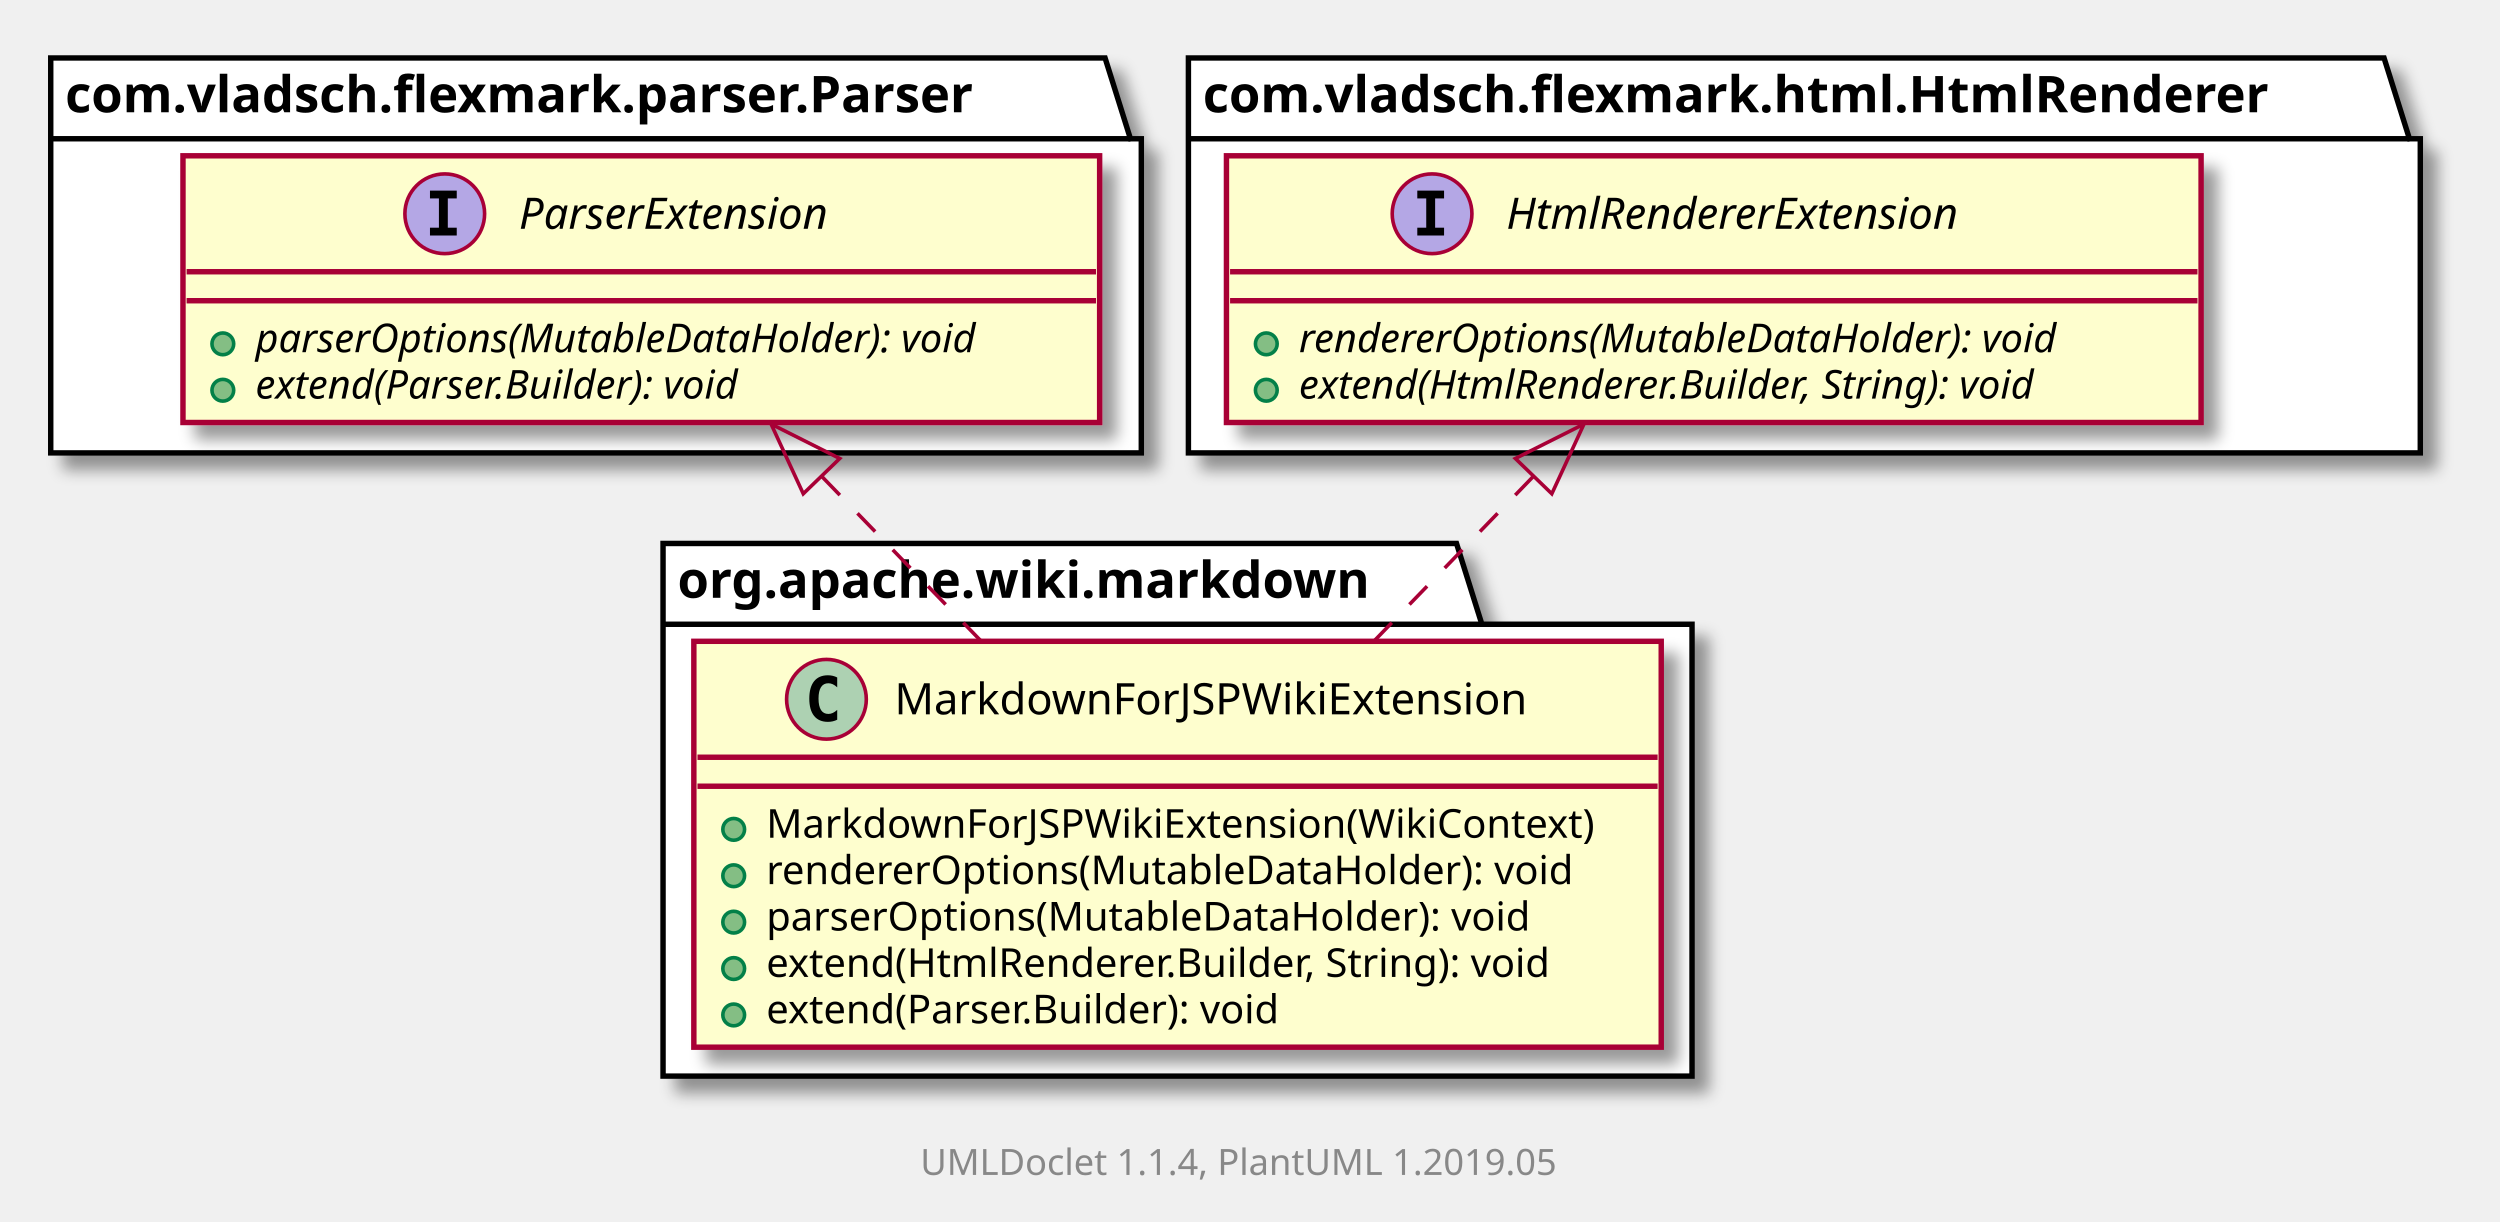
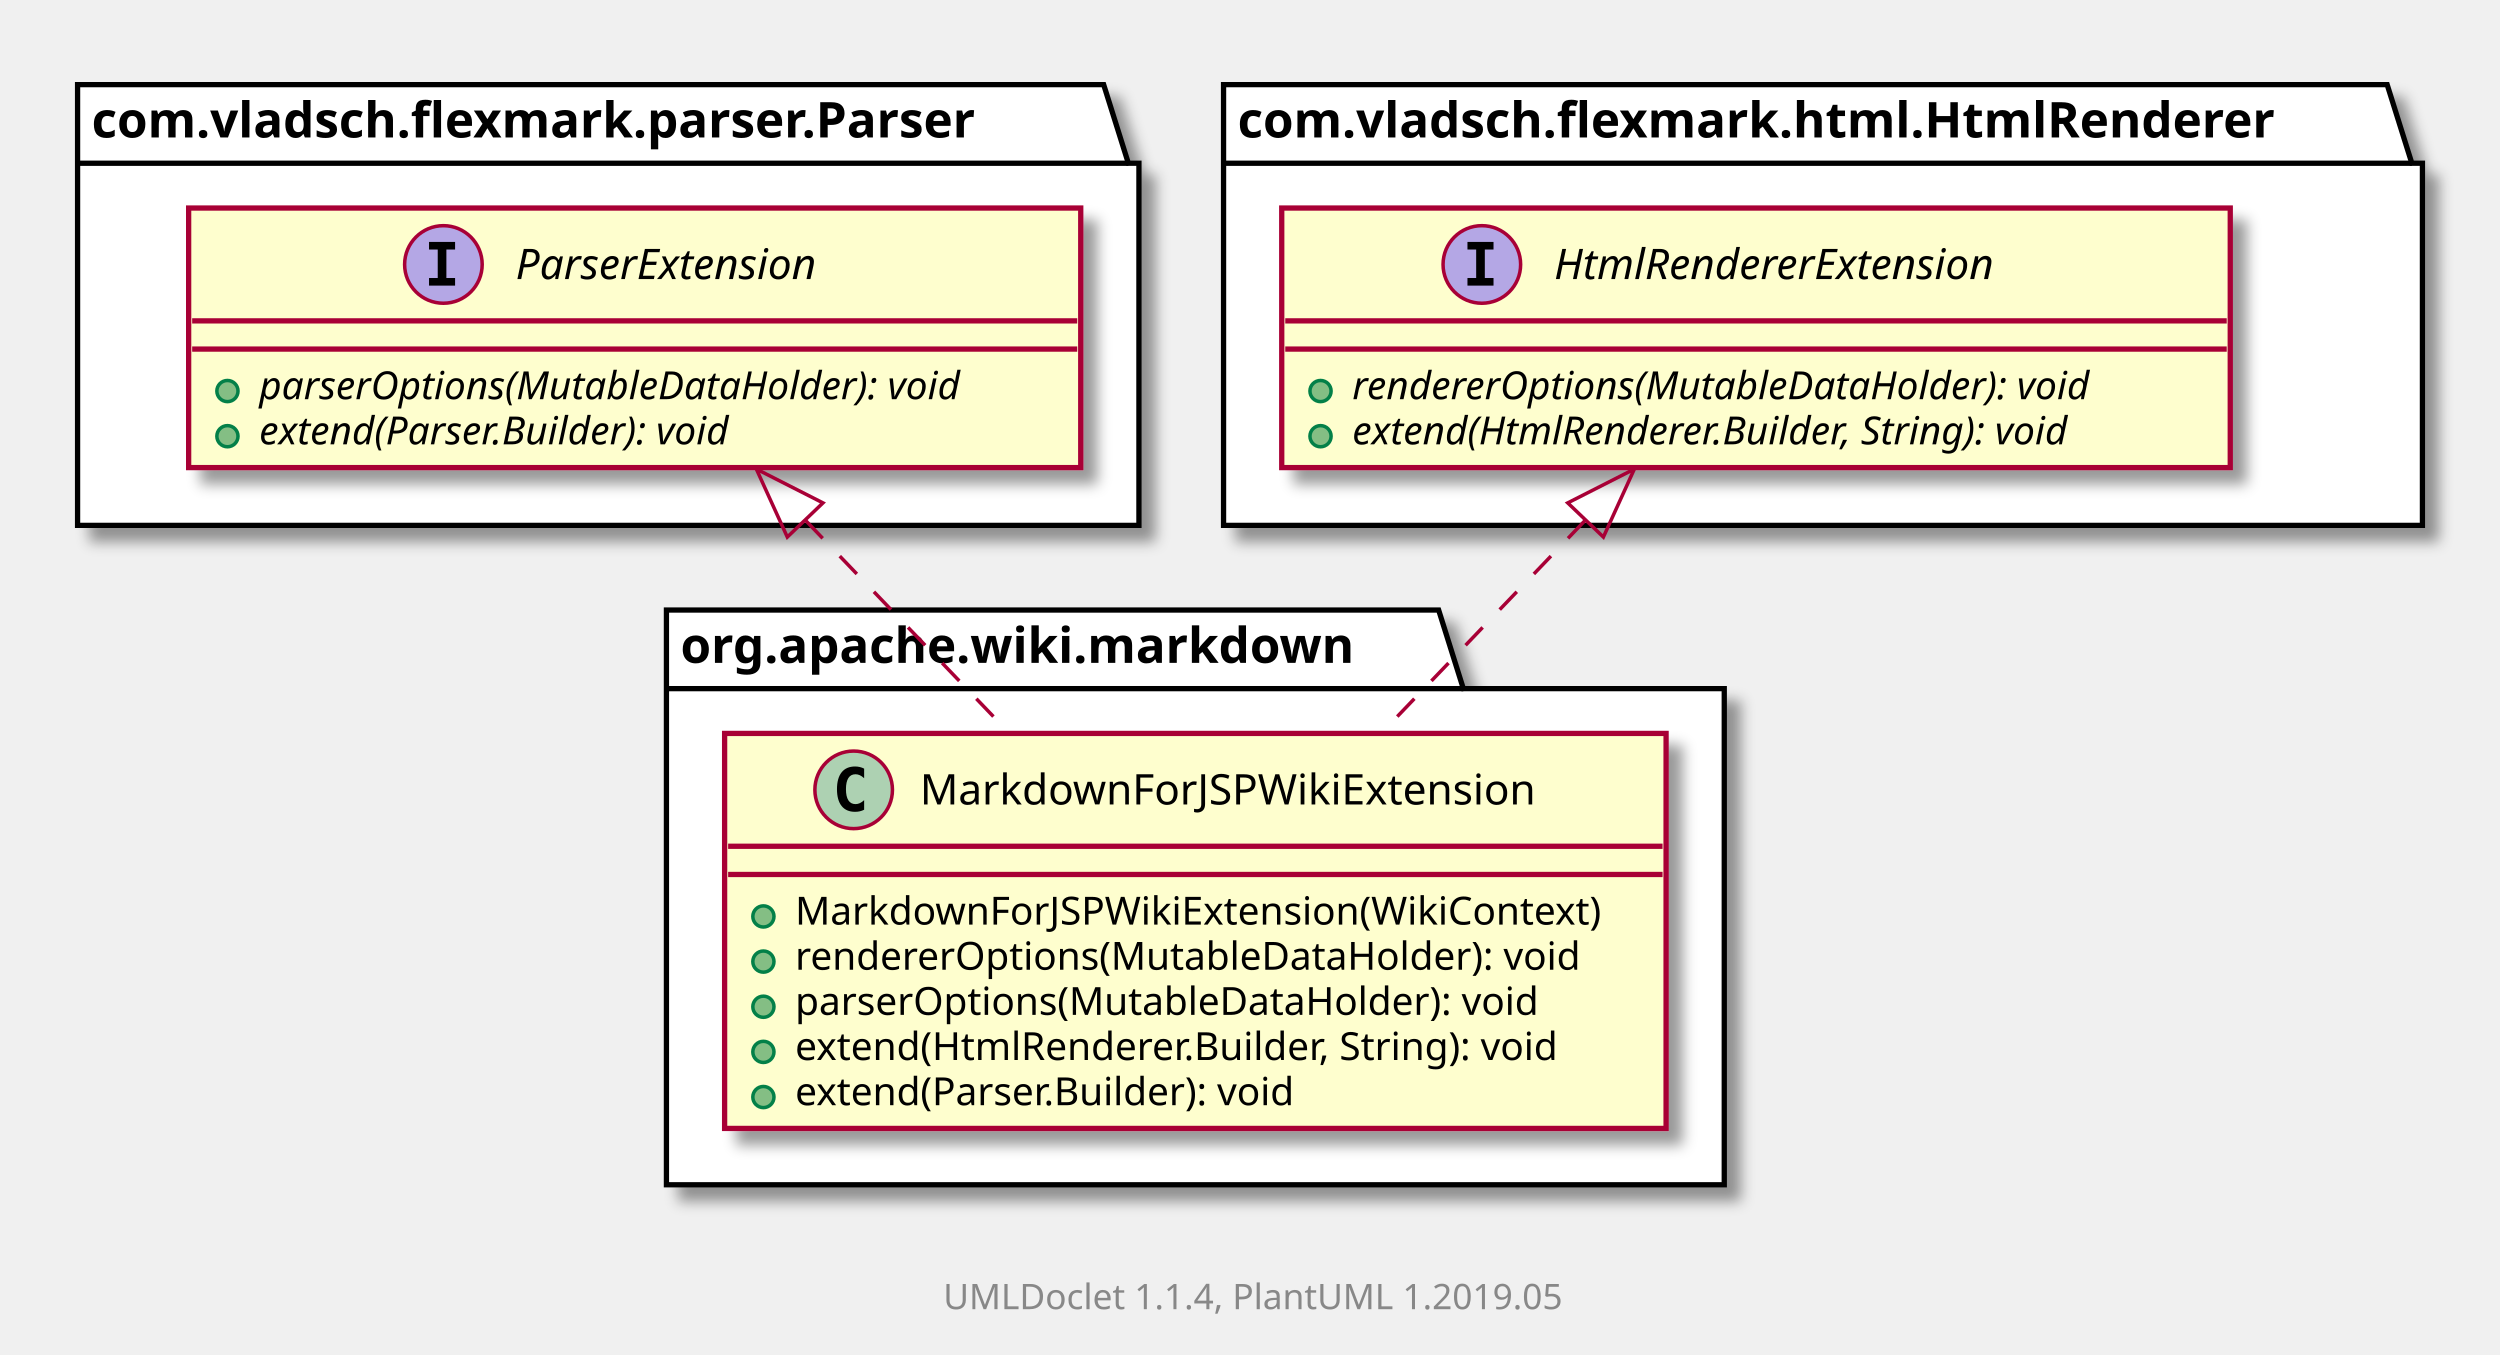
- <svg xmlns="http://www.w3.org/2000/svg" xmlns:xlink="http://www.w3.org/1999/xlink" contentScriptType="application/ecmascript" contentStyleType="text/css" height="337px" preserveAspectRatio="none" style="width:690px;height:337px;" version="1.1" viewBox="0 0 690 337" width="690px" zoomAndPan="magnify">
+ <svg xmlns="http://www.w3.org/2000/svg" xmlns:xlink="http://www.w3.org/1999/xlink" contentScriptType="application/ecmascript" contentStyleType="text/css" height="384px" preserveAspectRatio="none" style="width:709px;height:384px;" version="1.1" viewBox="0 0 709 384" width="709px" zoomAndPan="magnify">
  <defs>
    <filter height="300%" id="f1c4auvg08jps9" width="300%" x="-1" y="-1">
      <feGaussianBlur result="blurOut" stdDeviation="2.0" />
      <feColorMatrix in="blurOut" result="blurOut2" type="matrix" values="0 0 0 0 0 0 0 0 0 0 0 0 0 0 0 0 0 0 .4 0" />
      <feOffset dx="4.0" dy="4.0" in="blurOut2" result="blurOut3" />
      <feBlend in="SourceGraphic" in2="blurOut3" mode="normal" />
    </filter>
  </defs>
  <g>
-     <polygon fill="#FFFFFF" filter="url(#f1c4auvg08jps9)" points="183,150,402,150,409,172.297,467,172.297,467,297,183,297,183,150" style="stroke: #000000; stroke-width: 1.5;" />
-     <line style="stroke: #000000; stroke-width: 1.5;" x1="183" x2="409" y1="172.297" y2="172.297" />
-     <text fill="#000000" font-family="sans-serif" font-size="14" font-weight="bold" lengthAdjust="spacingAndGlyphs" textLength="213" x="187" y="164.995">org.apache.wiki.markdown</text>
-     <polygon fill="#FFFFFF" filter="url(#f1c4auvg08jps9)" points="14,16,305,16,312,38.297,315,38.297,315,125,14,125,14,16" style="stroke: #000000; stroke-width: 1.5;" />
-     <line style="stroke: #000000; stroke-width: 1.5;" x1="14" x2="312" y1="38.297" y2="38.297" />
-     <text fill="#000000" font-family="sans-serif" font-size="14" font-weight="bold" lengthAdjust="spacingAndGlyphs" textLength="285" x="18" y="30.995">com.vladsch.flexmark.parser.Parser</text>
-     <polygon fill="#FFFFFF" filter="url(#f1c4auvg08jps9)" points="328,16,658,16,665,38.297,668,38.297,668,125,328,125,328,16" style="stroke: #000000; stroke-width: 1.5;" />
-     <line style="stroke: #000000; stroke-width: 1.5;" x1="328" x2="665" y1="38.297" y2="38.297" />
-     <text fill="#000000" font-family="sans-serif" font-size="14" font-weight="bold" lengthAdjust="spacingAndGlyphs" textLength="324" x="332" y="30.995">com.vladsch.flexmark.html.HtmlRenderer</text>
+     <polygon fill="#FFFFFF" filter="url(#f1c4auvg08jps9)" points="189,173,408,173,415,195.297,489,195.297,489,336,189,336,189,173" style="stroke: #000000; stroke-width: 1.5;" />
+     <line style="stroke: #000000; stroke-width: 1.5;" x1="189" x2="415" y1="195.297" y2="195.297" />
+     <text fill="#000000" font-family="sans-serif" font-size="14" font-weight="bold" lengthAdjust="spacingAndGlyphs" textLength="213" x="193" y="187.995">org.apache.wiki.markdown</text>
+     <polygon fill="#FFFFFF" filter="url(#f1c4auvg08jps9)" points="22,24,313,24,320,46.297,323,46.297,323,149,22,149,22,24" style="stroke: #000000; stroke-width: 1.5;" />
+     <line style="stroke: #000000; stroke-width: 1.5;" x1="22" x2="320" y1="46.297" y2="46.297" />
+     <text fill="#000000" font-family="sans-serif" font-size="14" font-weight="bold" lengthAdjust="spacingAndGlyphs" textLength="285" x="26" y="38.995">com.vladsch.flexmark.parser.Parser</text>
+     <polygon fill="#FFFFFF" filter="url(#f1c4auvg08jps9)" points="347,24,677,24,684,46.297,687,46.297,687,149,347,149,347,24" style="stroke: #000000; stroke-width: 1.5;" />
+     <line style="stroke: #000000; stroke-width: 1.5;" x1="347" x2="684" y1="46.297" y2="46.297" />
+     <text fill="#000000" font-family="sans-serif" font-size="14" font-weight="bold" lengthAdjust="spacingAndGlyphs" textLength="324" x="351" y="38.995">com.vladsch.flexmark.html.HtmlRenderer</text>
    <a href="MarkdownForJSPWikiExtension.html" target="_top" xlink:actuate="onRequest" xlink:show="new" xlink:title="MarkdownForJSPWikiExtension.html" xlink:type="simple">
-       <rect fill="#FEFECE" filter="url(#f1c4auvg08jps9)" height="112.023" id="org.apache.wiki.markdown.MarkdownForJSPWikiExtension" style="stroke: #A80036; stroke-width: 1.5;" width="267" x="191.5" y="177" />
-       <ellipse cx="228.1" cy="193" fill="#ADD1B2" rx="11" ry="11" style="stroke: #A80036; stroke-width: 1.0;" />
-       <path d="M231.069,198.641 Q230.491,198.938 229.85,199.086 Q229.209,199.234 228.506,199.234 Q226.006,199.234 224.686,197.586 Q223.366,195.938 223.366,192.812 Q223.366,189.688 224.686,188.031 Q226.006,186.375 228.506,186.375 Q229.209,186.375 229.858,186.531 Q230.506,186.688 231.069,186.984 L231.069,189.703 Q230.444,189.125 229.85,188.852 Q229.256,188.578 228.631,188.578 Q227.287,188.578 226.6,189.648 Q225.912,190.719 225.912,192.812 Q225.912,194.906 226.6,195.977 Q227.287,197.047 228.631,197.047 Q229.256,197.047 229.85,196.773 Q230.444,196.5 231.069,195.922 L231.069,198.641 Z " />
-       <text fill="#000000" font-family="sans-serif" font-size="12" lengthAdjust="spacingAndGlyphs" textLength="187" x="246.9" y="197.154">MarkdownForJSPWikiExtension</text>
-       <line style="stroke: #A80036; stroke-width: 1.5;" x1="192.5" x2="457.5" y1="209" y2="209" />
-       <line style="stroke: #A80036; stroke-width: 1.5;" x1="192.5" x2="457.5" y1="217" y2="217" />
-       <ellipse cx="202.5" cy="228.902" fill="#84BE84" rx="3" ry="3" style="stroke: #038048; stroke-width: 1.0;" />
-       <text fill="#000000" font-family="sans-serif" font-size="11" lengthAdjust="spacingAndGlyphs" textLength="241" x="211.5" y="231.21">MarkdownForJSPWikiExtension(WikiContext)</text>
-       <ellipse cx="202.5" cy="241.707" fill="#84BE84" rx="3" ry="3" style="stroke: #038048; stroke-width: 1.0;" />
-       <text fill="#000000" font-family="sans-serif" font-size="11" lengthAdjust="spacingAndGlyphs" textLength="240" x="211.5" y="244.015">rendererOptions(MutableDataHolder): void</text>
-       <ellipse cx="202.5" cy="254.512" fill="#84BE84" rx="3" ry="3" style="stroke: #038048; stroke-width: 1.0;" />
-       <text fill="#000000" font-family="sans-serif" font-size="11" lengthAdjust="spacingAndGlyphs" textLength="228" x="211.5" y="256.82">parserOptions(MutableDataHolder): void</text>
-       <ellipse cx="202.5" cy="267.316" fill="#84BE84" rx="3" ry="3" style="stroke: #038048; stroke-width: 1.0;" />
-       <text fill="#000000" font-family="sans-serif" font-size="11" lengthAdjust="spacingAndGlyphs" textLength="241" x="211.5" y="269.625">extend(HtmlRenderer.Builder, String): void</text>
-       <ellipse cx="202.5" cy="280.121" fill="#84BE84" rx="3" ry="3" style="stroke: #038048; stroke-width: 1.0;" />
-       <text fill="#000000" font-family="sans-serif" font-size="11" lengthAdjust="spacingAndGlyphs" textLength="159" x="211.5" y="282.429">extend(Parser.Builder): void</text>
+       <rect fill="#FEFECE" filter="url(#f1c4auvg08jps9)" height="112.023" id="org.apache.wiki.markdown.MarkdownForJSPWikiExtension" style="stroke: #A80036; stroke-width: 1.5;" width="267" x="205.5" y="208" />
+       <ellipse cx="242.1" cy="224" fill="#ADD1B2" rx="11" ry="11" style="stroke: #A80036; stroke-width: 1.0;" />
+       <path d="M245.069,229.641 Q244.491,229.938 243.85,230.086 Q243.209,230.234 242.506,230.234 Q240.006,230.234 238.686,228.586 Q237.366,226.938 237.366,223.812 Q237.366,220.688 238.686,219.031 Q240.006,217.375 242.506,217.375 Q243.209,217.375 243.858,217.531 Q244.506,217.688 245.069,217.984 L245.069,220.703 Q244.444,220.125 243.85,219.852 Q243.256,219.578 242.631,219.578 Q241.287,219.578 240.6,220.648 Q239.912,221.719 239.912,223.812 Q239.912,225.906 240.6,226.977 Q241.287,228.047 242.631,228.047 Q243.256,228.047 243.85,227.773 Q244.444,227.5 245.069,226.922 L245.069,229.641 Z " />
+       <text fill="#000000" font-family="sans-serif" font-size="12" lengthAdjust="spacingAndGlyphs" textLength="187" x="260.9" y="228.154">MarkdownForJSPWikiExtension</text>
+       <line style="stroke: #A80036; stroke-width: 1.5;" x1="206.5" x2="471.5" y1="240" y2="240" />
+       <line style="stroke: #A80036; stroke-width: 1.5;" x1="206.5" x2="471.5" y1="248" y2="248" />
+       <ellipse cx="216.5" cy="259.902" fill="#84BE84" rx="3" ry="3" style="stroke: #038048; stroke-width: 1.0;" />
+       <text fill="#000000" font-family="sans-serif" font-size="11" lengthAdjust="spacingAndGlyphs" textLength="241" x="225.5" y="262.21">MarkdownForJSPWikiExtension(WikiContext)</text>
+       <ellipse cx="216.5" cy="272.707" fill="#84BE84" rx="3" ry="3" style="stroke: #038048; stroke-width: 1.0;" />
+       <text fill="#000000" font-family="sans-serif" font-size="11" lengthAdjust="spacingAndGlyphs" textLength="240" x="225.5" y="275.015">rendererOptions(MutableDataHolder): void</text>
+       <ellipse cx="216.5" cy="285.512" fill="#84BE84" rx="3" ry="3" style="stroke: #038048; stroke-width: 1.0;" />
+       <text fill="#000000" font-family="sans-serif" font-size="11" lengthAdjust="spacingAndGlyphs" textLength="228" x="225.5" y="287.82">parserOptions(MutableDataHolder): void</text>
+       <ellipse cx="216.5" cy="298.316" fill="#84BE84" rx="3" ry="3" style="stroke: #038048; stroke-width: 1.0;" />
+       <text fill="#000000" font-family="sans-serif" font-size="11" lengthAdjust="spacingAndGlyphs" textLength="241" x="225.5" y="300.625">extend(HtmlRenderer.Builder, String): void</text>
+       <ellipse cx="216.5" cy="311.121" fill="#84BE84" rx="3" ry="3" style="stroke: #038048; stroke-width: 1.0;" />
+       <text fill="#000000" font-family="sans-serif" font-size="11" lengthAdjust="spacingAndGlyphs" textLength="159" x="225.5" y="313.429">extend(Parser.Builder): void</text>
    </a>
-     <rect fill="#FEFECE" filter="url(#f1c4auvg08jps9)" height="73.609" id="com.vladsch.flexmark.parser.Parser.ParserExtension" style="stroke: #A80036; stroke-width: 1.5;" width="253" x="50.5" y="43" />
-     <ellipse cx="122.75" cy="59" fill="#B4A7E5" rx="11" ry="11" style="stroke: #A80036; stroke-width: 1.0;" />
-     <path d="M118.672,54.766 L118.672,52.609 L126.062,52.609 L126.062,54.766 L123.594,54.766 L123.594,62.844 L126.062,62.844 L126.062,65 L118.672,65 L118.672,62.844 L121.141,62.844 L121.141,54.766 L118.672,54.766 Z " />
-     <text fill="#000000" font-family="sans-serif" font-size="12" font-style="italic" lengthAdjust="spacingAndGlyphs" textLength="100" x="143.25" y="63.154">ParserExtension</text>
-     <line style="stroke: #A80036; stroke-width: 1.5;" x1="51.5" x2="302.5" y1="75" y2="75" />
-     <line style="stroke: #A80036; stroke-width: 1.5;" x1="51.5" x2="302.5" y1="83" y2="83" />
-     <ellipse cx="61.5" cy="94.902" fill="#84BE84" rx="3" ry="3" style="stroke: #038048; stroke-width: 1.0;" />
-     <text fill="#000000" font-family="sans-serif" font-size="11" font-style="italic" lengthAdjust="spacingAndGlyphs" textLength="227" x="70.5" y="97.21">parserOptions(MutableDataHolder): void</text>
-     <ellipse cx="61.5" cy="107.707" fill="#84BE84" rx="3" ry="3" style="stroke: #038048; stroke-width: 1.0;" />
-     <text fill="#000000" font-family="sans-serif" font-size="11" font-style="italic" lengthAdjust="spacingAndGlyphs" textLength="160" x="70.5" y="110.015">extend(Parser.Builder): void</text>
-     <rect fill="#FEFECE" filter="url(#f1c4auvg08jps9)" height="73.609" id="com.vladsch.flexmark.html.HtmlRenderer.HtmlRendererExtension" style="stroke: #A80036; stroke-width: 1.5;" width="269" x="338.5" y="43" />
-     <ellipse cx="395.25" cy="59" fill="#B4A7E5" rx="11" ry="11" style="stroke: #A80036; stroke-width: 1.0;" />
-     <path d="M391.172,54.766 L391.172,52.609 L398.562,52.609 L398.562,54.766 L396.094,54.766 L396.094,62.844 L398.562,62.844 L398.562,65 L391.172,65 L391.172,62.844 L393.641,62.844 L393.641,54.766 L391.172,54.766 Z " />
-     <text fill="#000000" font-family="sans-serif" font-size="12" font-style="italic" lengthAdjust="spacingAndGlyphs" textLength="147" x="415.75" y="63.154">HtmlRendererExtension</text>
-     <line style="stroke: #A80036; stroke-width: 1.5;" x1="339.5" x2="606.5" y1="75" y2="75" />
-     <line style="stroke: #A80036; stroke-width: 1.5;" x1="339.5" x2="606.5" y1="83" y2="83" />
-     <ellipse cx="349.5" cy="94.902" fill="#84BE84" rx="3" ry="3" style="stroke: #038048; stroke-width: 1.0;" />
-     <text fill="#000000" font-family="sans-serif" font-size="11" font-style="italic" lengthAdjust="spacingAndGlyphs" textLength="240" x="358.5" y="97.21">rendererOptions(MutableDataHolder): void</text>
-     <ellipse cx="349.5" cy="107.707" fill="#84BE84" rx="3" ry="3" style="stroke: #038048; stroke-width: 1.0;" />
-     <text fill="#000000" font-family="sans-serif" font-size="11" font-style="italic" lengthAdjust="spacingAndGlyphs" textLength="243" x="358.5" y="110.015">extend(HtmlRenderer.Builder, String): void</text>
-     <path d="M226.929,131.616 C241.011,146.173 256.398,162.08 270.721,176.887 " fill="none" id="com.vladsch.flexmark.parser.Parser.ParserExtension-org.apache.wiki.markdown.MarkdownForJSPWikiExtension" style="stroke: #A80036; stroke-width: 1.0; stroke-dasharray: 7.0,7.0;" />
-     <polygon fill="none" points="221.701,136.279,212.827,117.037,231.763,126.545,221.701,136.279" style="stroke: #A80036; stroke-width: 1.0;" />
-     <path d="M423.07,131.616 C408.989,146.173 393.602,162.08 379.279,176.887 " fill="none" id="com.vladsch.flexmark.html.HtmlRenderer.HtmlRendererExtension-org.apache.wiki.markdown.MarkdownForJSPWikiExtension" style="stroke: #A80036; stroke-width: 1.0; stroke-dasharray: 7.0,7.0;" />
-     <polygon fill="none" points="418.237,126.545,437.173,117.037,428.299,136.279,418.237,126.545" style="stroke: #A80036; stroke-width: 1.0;" />
-     <text fill="#888888" font-family="sans-serif" font-size="10" lengthAdjust="spacingAndGlyphs" textLength="186" x="254" y="324.282">UMLDoclet 1.1.4, PlantUML 1.2019.05</text>
+     <rect fill="#FEFECE" filter="url(#f1c4auvg08jps9)" height="73.609" id="com.vladsch.flexmark.parser.Parser.ParserExtension" style="stroke: #A80036; stroke-width: 1.5;" width="253" x="53.5" y="59" />
+     <ellipse cx="125.75" cy="75" fill="#B4A7E5" rx="11" ry="11" style="stroke: #A80036; stroke-width: 1.0;" />
+     <path d="M121.672,70.766 L121.672,68.609 L129.062,68.609 L129.062,70.766 L126.594,70.766 L126.594,78.844 L129.062,78.844 L129.062,81 L121.672,81 L121.672,78.844 L124.141,78.844 L124.141,70.766 L121.672,70.766 Z " />
+     <text fill="#000000" font-family="sans-serif" font-size="12" font-style="italic" lengthAdjust="spacingAndGlyphs" textLength="100" x="146.25" y="79.154">ParserExtension</text>
+     <line style="stroke: #A80036; stroke-width: 1.5;" x1="54.5" x2="305.5" y1="91" y2="91" />
+     <line style="stroke: #A80036; stroke-width: 1.5;" x1="54.5" x2="305.5" y1="99" y2="99" />
+     <ellipse cx="64.5" cy="110.902" fill="#84BE84" rx="3" ry="3" style="stroke: #038048; stroke-width: 1.0;" />
+     <text fill="#000000" font-family="sans-serif" font-size="11" font-style="italic" lengthAdjust="spacingAndGlyphs" textLength="227" x="73.5" y="113.21">parserOptions(MutableDataHolder): void</text>
+     <ellipse cx="64.5" cy="123.707" fill="#84BE84" rx="3" ry="3" style="stroke: #038048; stroke-width: 1.0;" />
+     <text fill="#000000" font-family="sans-serif" font-size="11" font-style="italic" lengthAdjust="spacingAndGlyphs" textLength="160" x="73.5" y="126.015">extend(Parser.Builder): void</text>
+     <rect fill="#FEFECE" filter="url(#f1c4auvg08jps9)" height="73.609" id="com.vladsch.flexmark.html.HtmlRenderer.HtmlRendererExtension" style="stroke: #A80036; stroke-width: 1.5;" width="269" x="363.5" y="59" />
+     <ellipse cx="420.25" cy="75" fill="#B4A7E5" rx="11" ry="11" style="stroke: #A80036; stroke-width: 1.0;" />
+     <path d="M416.172,70.766 L416.172,68.609 L423.562,68.609 L423.562,70.766 L421.094,70.766 L421.094,78.844 L423.562,78.844 L423.562,81 L416.172,81 L416.172,78.844 L418.641,78.844 L418.641,70.766 L416.172,70.766 Z " />
+     <text fill="#000000" font-family="sans-serif" font-size="12" font-style="italic" lengthAdjust="spacingAndGlyphs" textLength="147" x="440.75" y="79.154">HtmlRendererExtension</text>
+     <line style="stroke: #A80036; stroke-width: 1.5;" x1="364.5" x2="631.5" y1="91" y2="91" />
+     <line style="stroke: #A80036; stroke-width: 1.5;" x1="364.5" x2="631.5" y1="99" y2="99" />
+     <ellipse cx="374.5" cy="110.902" fill="#84BE84" rx="3" ry="3" style="stroke: #038048; stroke-width: 1.0;" />
+     <text fill="#000000" font-family="sans-serif" font-size="11" font-style="italic" lengthAdjust="spacingAndGlyphs" textLength="240" x="383.5" y="113.21">rendererOptions(MutableDataHolder): void</text>
+     <ellipse cx="374.5" cy="123.707" fill="#84BE84" rx="3" ry="3" style="stroke: #038048; stroke-width: 1.0;" />
+     <text fill="#000000" font-family="sans-serif" font-size="11" font-style="italic" lengthAdjust="spacingAndGlyphs" textLength="243" x="383.5" y="126.015">extend(HtmlRenderer.Builder, String): void</text>
+     <path d="M228.472,147.606 C246.697,166.633 267.502,188.354 286.109,207.78 " fill="none" id="com.vladsch.flexmark.parser.Parser.ParserExtension-org.apache.wiki.markdown.MarkdownForJSPWikiExtension" style="stroke: #A80036; stroke-width: 1.0; stroke-dasharray: 7.0,7.0;" />
+     <polygon fill="none" points="223.28,152.305,214.501,133.02,233.39,142.621,223.28,152.305" style="stroke: #A80036; stroke-width: 1.0;" />
+     <path d="M449.528,147.606 C431.303,166.633 410.498,188.354 391.891,207.78 " fill="none" id="com.vladsch.flexmark.html.HtmlRenderer.HtmlRendererExtension-org.apache.wiki.markdown.MarkdownForJSPWikiExtension" style="stroke: #A80036; stroke-width: 1.0; stroke-dasharray: 7.0,7.0;" />
+     <polygon fill="none" points="444.61,142.621,463.499,133.02,454.72,152.305,444.61,142.621" style="stroke: #A80036; stroke-width: 1.0;" />
+     <text fill="#888888" font-family="sans-serif" font-size="10" lengthAdjust="spacingAndGlyphs" textLength="186" x="267.5" y="371.282">UMLDoclet 1.1.4, PlantUML 1.2019.05</text>
  </g>
</svg>
